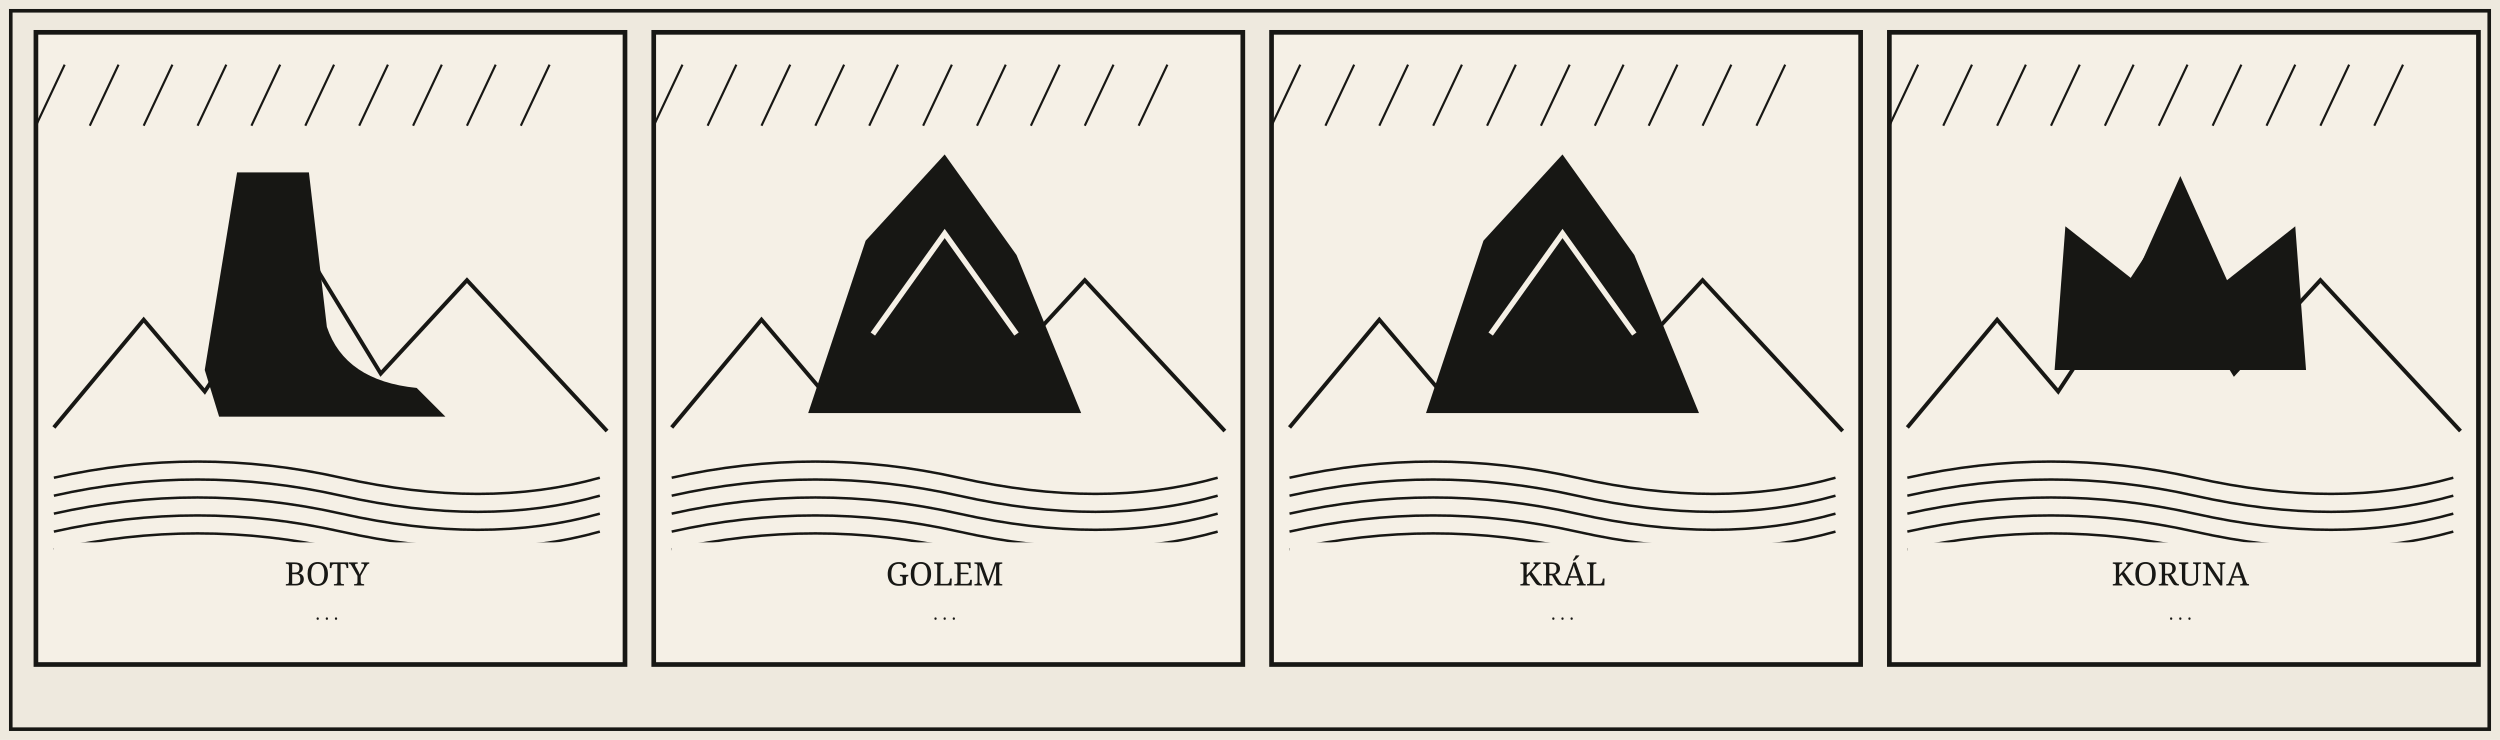
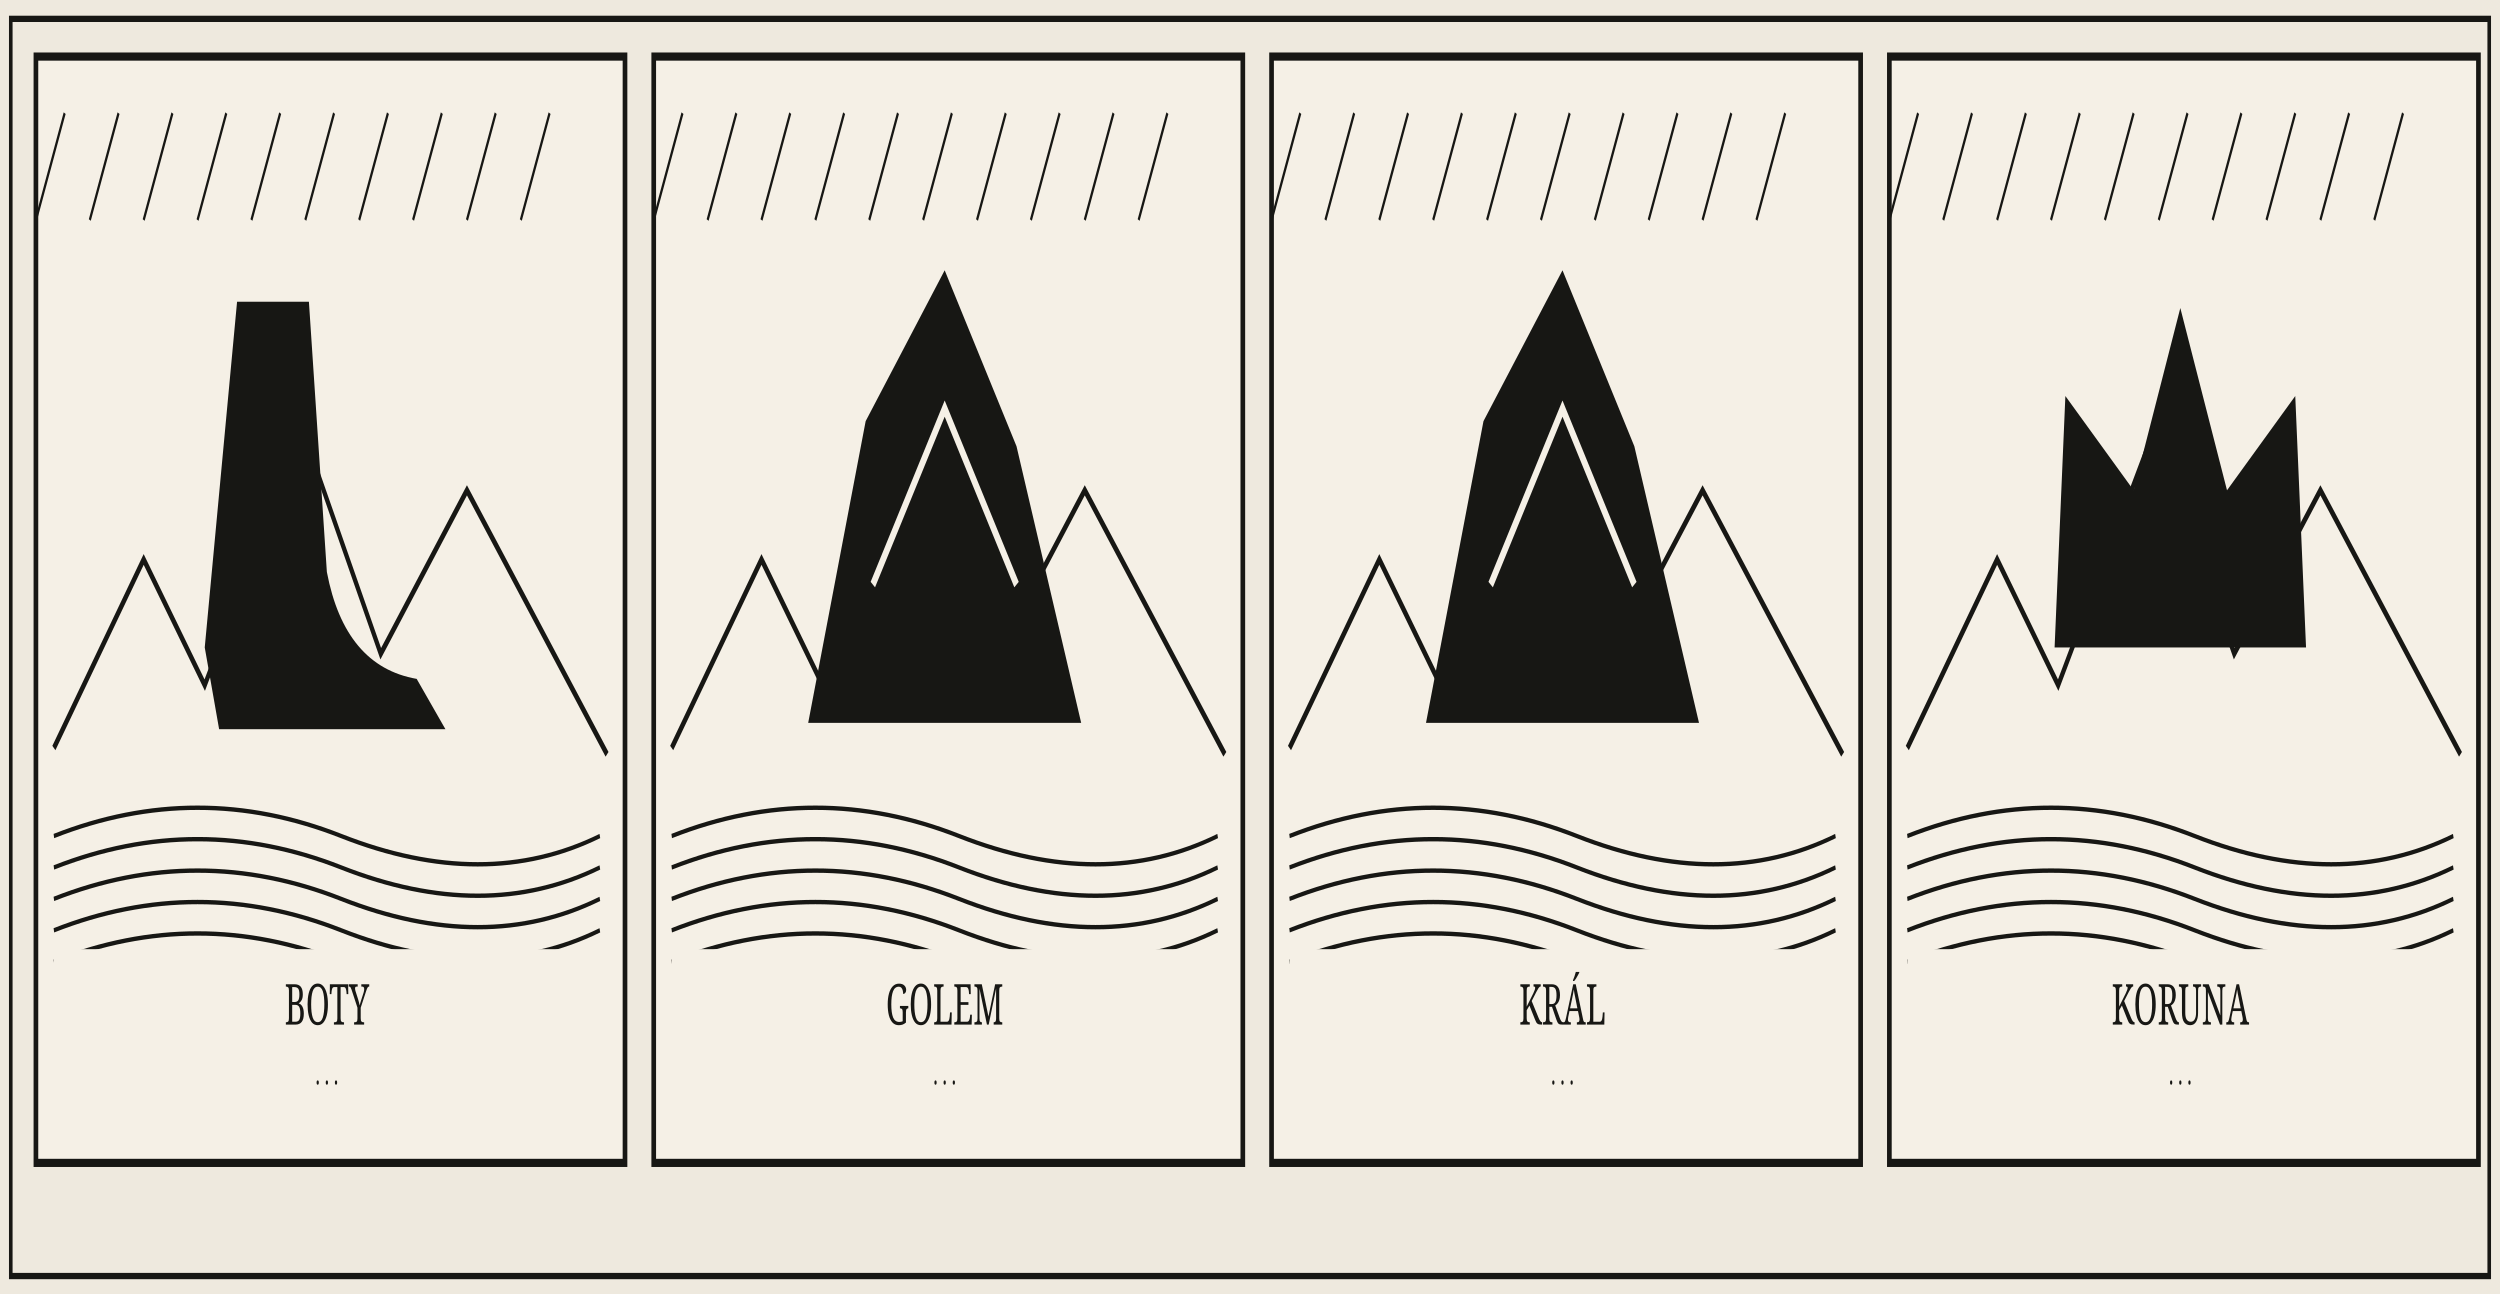
- <svg xmlns="http://www.w3.org/2000/svg" viewBox="0 0 696 206" role="img">
-   <rect width="696" height="206" fill="#eee9de" />
-   <rect x="3" y="3" width="690" height="200" fill="none" stroke="#171714" />
-   <g>
-     <rect x="10" y="9" width="164" height="176" fill="#f5f0e6" stroke="#171714" stroke-width="1.3" />
-     <path d="M18 18l-8 17" stroke="#171714" stroke-width=".6" />
-     <path d="M33 18l-8 17" stroke="#171714" stroke-width=".6" />
-     <path d="M48 18l-8 17" stroke="#171714" stroke-width=".6" />
-     <path d="M63 18l-8 17" stroke="#171714" stroke-width=".6" />
-     <path d="M78 18l-8 17" stroke="#171714" stroke-width=".6" />
-     <path d="M93 18l-8 17" stroke="#171714" stroke-width=".6" />
-     <path d="M108 18l-8 17" stroke="#171714" stroke-width=".6" />
-     <path d="M123 18l-8 17" stroke="#171714" stroke-width=".6" />
-     <path d="M138 18l-8 17" stroke="#171714" stroke-width=".6" />
-     <path d="M153 18l-8 17" stroke="#171714" stroke-width=".6" />
-     <path d="M15 119l25 -30 17 20 27 -41 22 36 24 -26 39 42" fill="none" stroke="#171714" stroke-width="1.1" />
-     <path d="M66 48H86L91 91Q96 106 116 108L124 116H61L57 103Z" fill="#171714" />
-     <path d="M15 133q40 -9 80 0t72 0" fill="none" stroke="#171714" stroke-width=".7" />
-     <path d="M15 138q40 -9 80 0t72 0" fill="none" stroke="#171714" stroke-width=".7" />
-     <path d="M15 143q40 -9 80 0t72 0" fill="none" stroke="#171714" stroke-width=".7" />
-     <path d="M15 148q40 -9 80 0t72 0" fill="none" stroke="#171714" stroke-width=".7" />
-     <path d="M15 153q40 -9 80 0t72 0" fill="none" stroke="#171714" stroke-width=".7" />
-     <rect x="15" y="151" width="154" height="29" fill="#f5f0e6" />
-     <text x="91" y="163" text-anchor="middle" font-family="Georgia,serif" font-size="9" fill="#171714">BOTY</text>
-     <text x="91" y="174" text-anchor="middle" font-family="Georgia,serif" font-size="5" fill="#171714">· · ·</text>
-   </g>
-   <g>
-     <rect x="182" y="9" width="164" height="176" fill="#f5f0e6" stroke="#171714" stroke-width="1.3" />
-     <path d="M190 18l-8 17" stroke="#171714" stroke-width=".6" />
-     <path d="M205 18l-8 17" stroke="#171714" stroke-width=".6" />
-     <path d="M220 18l-8 17" stroke="#171714" stroke-width=".6" />
-     <path d="M235 18l-8 17" stroke="#171714" stroke-width=".6" />
-     <path d="M250 18l-8 17" stroke="#171714" stroke-width=".6" />
-     <path d="M265 18l-8 17" stroke="#171714" stroke-width=".6" />
-     <path d="M280 18l-8 17" stroke="#171714" stroke-width=".6" />
-     <path d="M295 18l-8 17" stroke="#171714" stroke-width=".6" />
-     <path d="M310 18l-8 17" stroke="#171714" stroke-width=".6" />
-     <path d="M325 18l-8 17" stroke="#171714" stroke-width=".6" />
-     <path d="M187 119l25 -30 17 20 27 -41 22 36 24 -26 39 42" fill="none" stroke="#171714" stroke-width="1.1" />
-     <path d="M225 115L241 67L263 43L283 71L301 115Z" fill="#171714" />
-     <path d="M243 93L263 65L283 93" stroke="#f5f0e6" fill="none" stroke-width="1.5" />
-     <path d="M187 133q40 -9 80 0t72 0" fill="none" stroke="#171714" stroke-width=".7" />
-     <path d="M187 138q40 -9 80 0t72 0" fill="none" stroke="#171714" stroke-width=".7" />
-     <path d="M187 143q40 -9 80 0t72 0" fill="none" stroke="#171714" stroke-width=".7" />
-     <path d="M187 148q40 -9 80 0t72 0" fill="none" stroke="#171714" stroke-width=".7" />
-     <path d="M187 153q40 -9 80 0t72 0" fill="none" stroke="#171714" stroke-width=".7" />
-     <rect x="187" y="151" width="154" height="29" fill="#f5f0e6" />
-     <text x="263" y="163" text-anchor="middle" font-family="Georgia,serif" font-size="9" fill="#171714">GOLEM</text>
-     <text x="263" y="174" text-anchor="middle" font-family="Georgia,serif" font-size="5" fill="#171714">· · ·</text>
-   </g>
-   <g>
-     <rect x="354" y="9" width="164" height="176" fill="#f5f0e6" stroke="#171714" stroke-width="1.3" />
-     <path d="M362 18l-8 17" stroke="#171714" stroke-width=".6" />
-     <path d="M377 18l-8 17" stroke="#171714" stroke-width=".6" />
-     <path d="M392 18l-8 17" stroke="#171714" stroke-width=".6" />
-     <path d="M407 18l-8 17" stroke="#171714" stroke-width=".6" />
-     <path d="M422 18l-8 17" stroke="#171714" stroke-width=".6" />
-     <path d="M437 18l-8 17" stroke="#171714" stroke-width=".6" />
-     <path d="M452 18l-8 17" stroke="#171714" stroke-width=".6" />
-     <path d="M467 18l-8 17" stroke="#171714" stroke-width=".6" />
-     <path d="M482 18l-8 17" stroke="#171714" stroke-width=".6" />
-     <path d="M497 18l-8 17" stroke="#171714" stroke-width=".6" />
-     <path d="M359 119l25 -30 17 20 27 -41 22 36 24 -26 39 42" fill="none" stroke="#171714" stroke-width="1.1" />
-     <path d="M397 115L413 67L435 43L455 71L473 115Z" fill="#171714" />
-     <path d="M415 93L435 65L455 93" stroke="#f5f0e6" fill="none" stroke-width="1.5" />
-     <path d="M359 133q40 -9 80 0t72 0" fill="none" stroke="#171714" stroke-width=".7" />
-     <path d="M359 138q40 -9 80 0t72 0" fill="none" stroke="#171714" stroke-width=".7" />
-     <path d="M359 143q40 -9 80 0t72 0" fill="none" stroke="#171714" stroke-width=".7" />
-     <path d="M359 148q40 -9 80 0t72 0" fill="none" stroke="#171714" stroke-width=".7" />
-     <path d="M359 153q40 -9 80 0t72 0" fill="none" stroke="#171714" stroke-width=".7" />
-     <rect x="359" y="151" width="154" height="29" fill="#f5f0e6" />
-     <text x="435" y="163" text-anchor="middle" font-family="Georgia,serif" font-size="9" fill="#171714">KRÁL</text>
-     <text x="435" y="174" text-anchor="middle" font-family="Georgia,serif" font-size="5" fill="#171714">· · ·</text>
-   </g>
-   <g>
-     <rect x="526" y="9" width="164" height="176" fill="#f5f0e6" stroke="#171714" stroke-width="1.3" />
-     <path d="M534 18l-8 17" stroke="#171714" stroke-width=".6" />
-     <path d="M549 18l-8 17" stroke="#171714" stroke-width=".6" />
-     <path d="M564 18l-8 17" stroke="#171714" stroke-width=".6" />
-     <path d="M579 18l-8 17" stroke="#171714" stroke-width=".6" />
-     <path d="M594 18l-8 17" stroke="#171714" stroke-width=".6" />
-     <path d="M609 18l-8 17" stroke="#171714" stroke-width=".6" />
-     <path d="M624 18l-8 17" stroke="#171714" stroke-width=".6" />
-     <path d="M639 18l-8 17" stroke="#171714" stroke-width=".6" />
-     <path d="M654 18l-8 17" stroke="#171714" stroke-width=".6" />
-     <path d="M669 18l-8 17" stroke="#171714" stroke-width=".6" />
-     <path d="M531 119l25 -30 17 20 27 -41 22 36 24 -26 39 42" fill="none" stroke="#171714" stroke-width="1.1" />
-     <path d="M572 103L575 63L594 78L607 49L620 78L639 63L642 103Z" fill="#171714" />
-     <path d="M531 133q40 -9 80 0t72 0" fill="none" stroke="#171714" stroke-width=".7" />
-     <path d="M531 138q40 -9 80 0t72 0" fill="none" stroke="#171714" stroke-width=".7" />
-     <path d="M531 143q40 -9 80 0t72 0" fill="none" stroke="#171714" stroke-width=".7" />
-     <path d="M531 148q40 -9 80 0t72 0" fill="none" stroke="#171714" stroke-width=".7" />
-     <path d="M531 153q40 -9 80 0t72 0" fill="none" stroke="#171714" stroke-width=".7" />
-     <rect x="531" y="151" width="154" height="29" fill="#f5f0e6" />
-     <text x="607" y="163" text-anchor="middle" font-family="Georgia,serif" font-size="9" fill="#171714">KORUNA</text>
-     <text x="607" y="174" text-anchor="middle" font-family="Georgia,serif" font-size="5" fill="#171714">· · ·</text>
+ <svg xmlns="http://www.w3.org/2000/svg" viewBox="0 0 696 360" role="img">
+   <g transform="scale(1 1.75)">
+     <rect width="696" height="206" fill="#eee9de" />
+     <rect x="3" y="3" width="690" height="200" fill="none" stroke="#171714" />
+     <g>
+       <rect x="10" y="9" width="164" height="176" fill="#f5f0e6" stroke="#171714" stroke-width="1.3" />
+       <path d="M18 18l-8 17" stroke="#171714" stroke-width=".6" />
+       <path d="M33 18l-8 17" stroke="#171714" stroke-width=".6" />
+       <path d="M48 18l-8 17" stroke="#171714" stroke-width=".6" />
+       <path d="M63 18l-8 17" stroke="#171714" stroke-width=".6" />
+       <path d="M78 18l-8 17" stroke="#171714" stroke-width=".6" />
+       <path d="M93 18l-8 17" stroke="#171714" stroke-width=".6" />
+       <path d="M108 18l-8 17" stroke="#171714" stroke-width=".6" />
+       <path d="M123 18l-8 17" stroke="#171714" stroke-width=".6" />
+       <path d="M138 18l-8 17" stroke="#171714" stroke-width=".6" />
+       <path d="M153 18l-8 17" stroke="#171714" stroke-width=".6" />
+       <path d="M15 119l25 -30 17 20 27 -41 22 36 24 -26 39 42" fill="none" stroke="#171714" stroke-width="1.1" />
+       <path d="M66 48H86L91 91Q96 106 116 108L124 116H61L57 103Z" fill="#171714" />
+       <path d="M15 133q40 -9 80 0t72 0" fill="none" stroke="#171714" stroke-width=".7" />
+       <path d="M15 138q40 -9 80 0t72 0" fill="none" stroke="#171714" stroke-width=".7" />
+       <path d="M15 143q40 -9 80 0t72 0" fill="none" stroke="#171714" stroke-width=".7" />
+       <path d="M15 148q40 -9 80 0t72 0" fill="none" stroke="#171714" stroke-width=".7" />
+       <path d="M15 153q40 -9 80 0t72 0" fill="none" stroke="#171714" stroke-width=".7" />
+       <rect x="15" y="151" width="154" height="29" fill="#f5f0e6" />
+       <text x="91" y="163" text-anchor="middle" font-family="Georgia,serif" font-size="9" fill="#171714">BOTY</text>
+       <text x="91" y="174" text-anchor="middle" font-family="Georgia,serif" font-size="5" fill="#171714">· · ·</text>
+     </g>
+     <g>
+       <rect x="182" y="9" width="164" height="176" fill="#f5f0e6" stroke="#171714" stroke-width="1.3" />
+       <path d="M190 18l-8 17" stroke="#171714" stroke-width=".6" />
+       <path d="M205 18l-8 17" stroke="#171714" stroke-width=".6" />
+       <path d="M220 18l-8 17" stroke="#171714" stroke-width=".6" />
+       <path d="M235 18l-8 17" stroke="#171714" stroke-width=".6" />
+       <path d="M250 18l-8 17" stroke="#171714" stroke-width=".6" />
+       <path d="M265 18l-8 17" stroke="#171714" stroke-width=".6" />
+       <path d="M280 18l-8 17" stroke="#171714" stroke-width=".6" />
+       <path d="M295 18l-8 17" stroke="#171714" stroke-width=".6" />
+       <path d="M310 18l-8 17" stroke="#171714" stroke-width=".6" />
+       <path d="M325 18l-8 17" stroke="#171714" stroke-width=".6" />
+       <path d="M187 119l25 -30 17 20 27 -41 22 36 24 -26 39 42" fill="none" stroke="#171714" stroke-width="1.1" />
+       <path d="M225 115L241 67L263 43L283 71L301 115Z" fill="#171714" />
+       <path d="M243 93L263 65L283 93" stroke="#f5f0e6" fill="none" stroke-width="1.5" />
+       <path d="M187 133q40 -9 80 0t72 0" fill="none" stroke="#171714" stroke-width=".7" />
+       <path d="M187 138q40 -9 80 0t72 0" fill="none" stroke="#171714" stroke-width=".7" />
+       <path d="M187 143q40 -9 80 0t72 0" fill="none" stroke="#171714" stroke-width=".7" />
+       <path d="M187 148q40 -9 80 0t72 0" fill="none" stroke="#171714" stroke-width=".7" />
+       <path d="M187 153q40 -9 80 0t72 0" fill="none" stroke="#171714" stroke-width=".7" />
+       <rect x="187" y="151" width="154" height="29" fill="#f5f0e6" />
+       <text x="263" y="163" text-anchor="middle" font-family="Georgia,serif" font-size="9" fill="#171714">GOLEM</text>
+       <text x="263" y="174" text-anchor="middle" font-family="Georgia,serif" font-size="5" fill="#171714">· · ·</text>
+     </g>
+     <g>
+       <rect x="354" y="9" width="164" height="176" fill="#f5f0e6" stroke="#171714" stroke-width="1.3" />
+       <path d="M362 18l-8 17" stroke="#171714" stroke-width=".6" />
+       <path d="M377 18l-8 17" stroke="#171714" stroke-width=".6" />
+       <path d="M392 18l-8 17" stroke="#171714" stroke-width=".6" />
+       <path d="M407 18l-8 17" stroke="#171714" stroke-width=".6" />
+       <path d="M422 18l-8 17" stroke="#171714" stroke-width=".6" />
+       <path d="M437 18l-8 17" stroke="#171714" stroke-width=".6" />
+       <path d="M452 18l-8 17" stroke="#171714" stroke-width=".6" />
+       <path d="M467 18l-8 17" stroke="#171714" stroke-width=".6" />
+       <path d="M482 18l-8 17" stroke="#171714" stroke-width=".6" />
+       <path d="M497 18l-8 17" stroke="#171714" stroke-width=".6" />
+       <path d="M359 119l25 -30 17 20 27 -41 22 36 24 -26 39 42" fill="none" stroke="#171714" stroke-width="1.1" />
+       <path d="M397 115L413 67L435 43L455 71L473 115Z" fill="#171714" />
+       <path d="M415 93L435 65L455 93" stroke="#f5f0e6" fill="none" stroke-width="1.5" />
+       <path d="M359 133q40 -9 80 0t72 0" fill="none" stroke="#171714" stroke-width=".7" />
+       <path d="M359 138q40 -9 80 0t72 0" fill="none" stroke="#171714" stroke-width=".7" />
+       <path d="M359 143q40 -9 80 0t72 0" fill="none" stroke="#171714" stroke-width=".7" />
+       <path d="M359 148q40 -9 80 0t72 0" fill="none" stroke="#171714" stroke-width=".7" />
+       <path d="M359 153q40 -9 80 0t72 0" fill="none" stroke="#171714" stroke-width=".7" />
+       <rect x="359" y="151" width="154" height="29" fill="#f5f0e6" />
+       <text x="435" y="163" text-anchor="middle" font-family="Georgia,serif" font-size="9" fill="#171714">KRÁL</text>
+       <text x="435" y="174" text-anchor="middle" font-family="Georgia,serif" font-size="5" fill="#171714">· · ·</text>
+     </g>
+     <g>
+       <rect x="526" y="9" width="164" height="176" fill="#f5f0e6" stroke="#171714" stroke-width="1.3" />
+       <path d="M534 18l-8 17" stroke="#171714" stroke-width=".6" />
+       <path d="M549 18l-8 17" stroke="#171714" stroke-width=".6" />
+       <path d="M564 18l-8 17" stroke="#171714" stroke-width=".6" />
+       <path d="M579 18l-8 17" stroke="#171714" stroke-width=".6" />
+       <path d="M594 18l-8 17" stroke="#171714" stroke-width=".6" />
+       <path d="M609 18l-8 17" stroke="#171714" stroke-width=".6" />
+       <path d="M624 18l-8 17" stroke="#171714" stroke-width=".6" />
+       <path d="M639 18l-8 17" stroke="#171714" stroke-width=".6" />
+       <path d="M654 18l-8 17" stroke="#171714" stroke-width=".6" />
+       <path d="M669 18l-8 17" stroke="#171714" stroke-width=".6" />
+       <path d="M531 119l25 -30 17 20 27 -41 22 36 24 -26 39 42" fill="none" stroke="#171714" stroke-width="1.1" />
+       <path d="M572 103L575 63L594 78L607 49L620 78L639 63L642 103Z" fill="#171714" />
+       <path d="M531 133q40 -9 80 0t72 0" fill="none" stroke="#171714" stroke-width=".7" />
+       <path d="M531 138q40 -9 80 0t72 0" fill="none" stroke="#171714" stroke-width=".7" />
+       <path d="M531 143q40 -9 80 0t72 0" fill="none" stroke="#171714" stroke-width=".7" />
+       <path d="M531 148q40 -9 80 0t72 0" fill="none" stroke="#171714" stroke-width=".7" />
+       <path d="M531 153q40 -9 80 0t72 0" fill="none" stroke="#171714" stroke-width=".7" />
+       <rect x="531" y="151" width="154" height="29" fill="#f5f0e6" />
+       <text x="607" y="163" text-anchor="middle" font-family="Georgia,serif" font-size="9" fill="#171714">KORUNA</text>
+       <text x="607" y="174" text-anchor="middle" font-family="Georgia,serif" font-size="5" fill="#171714">· · ·</text>
+     </g>
  </g>
</svg>
